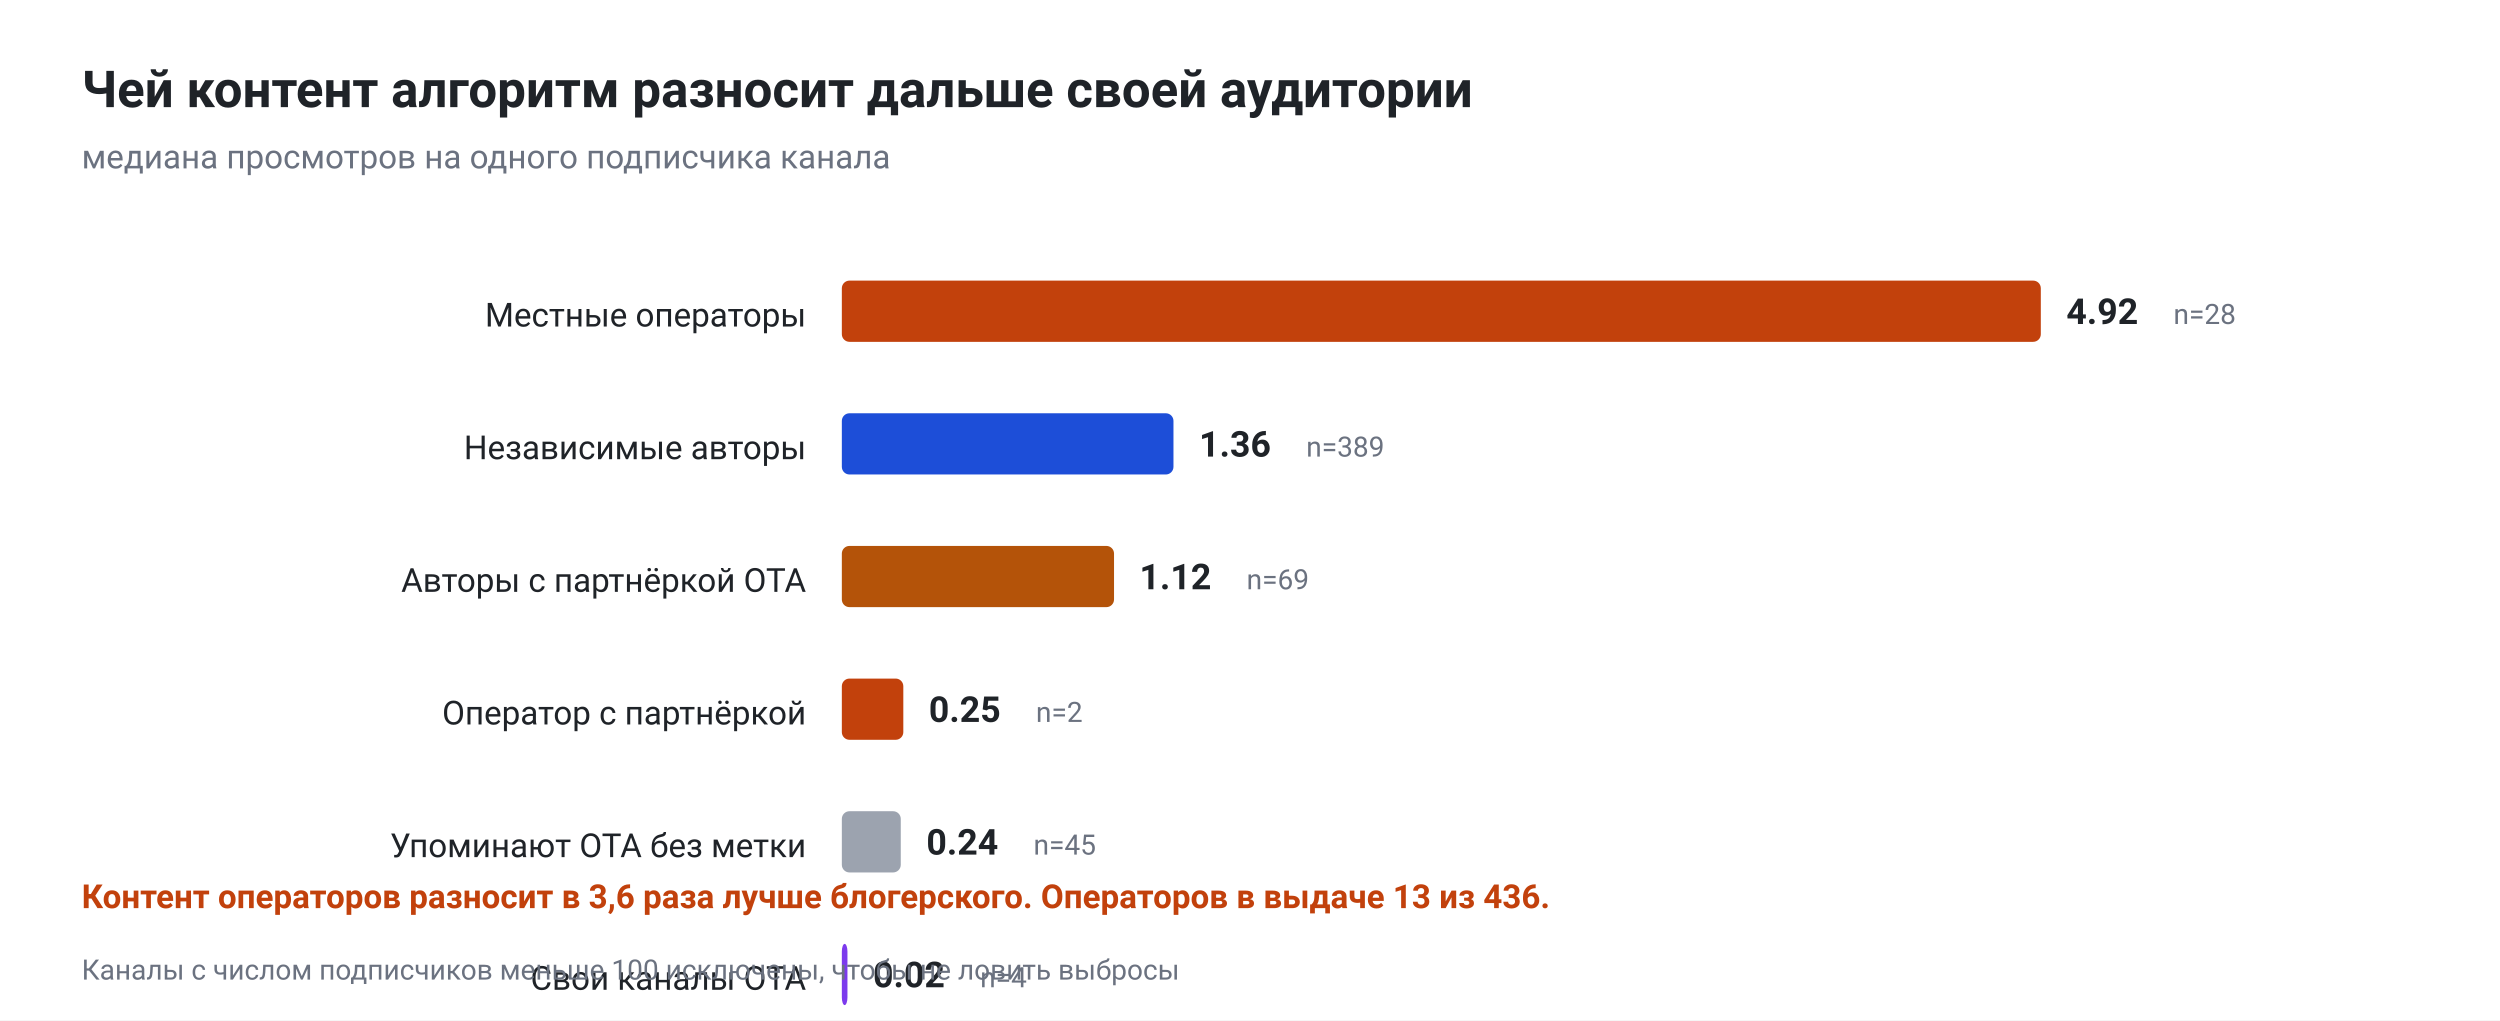
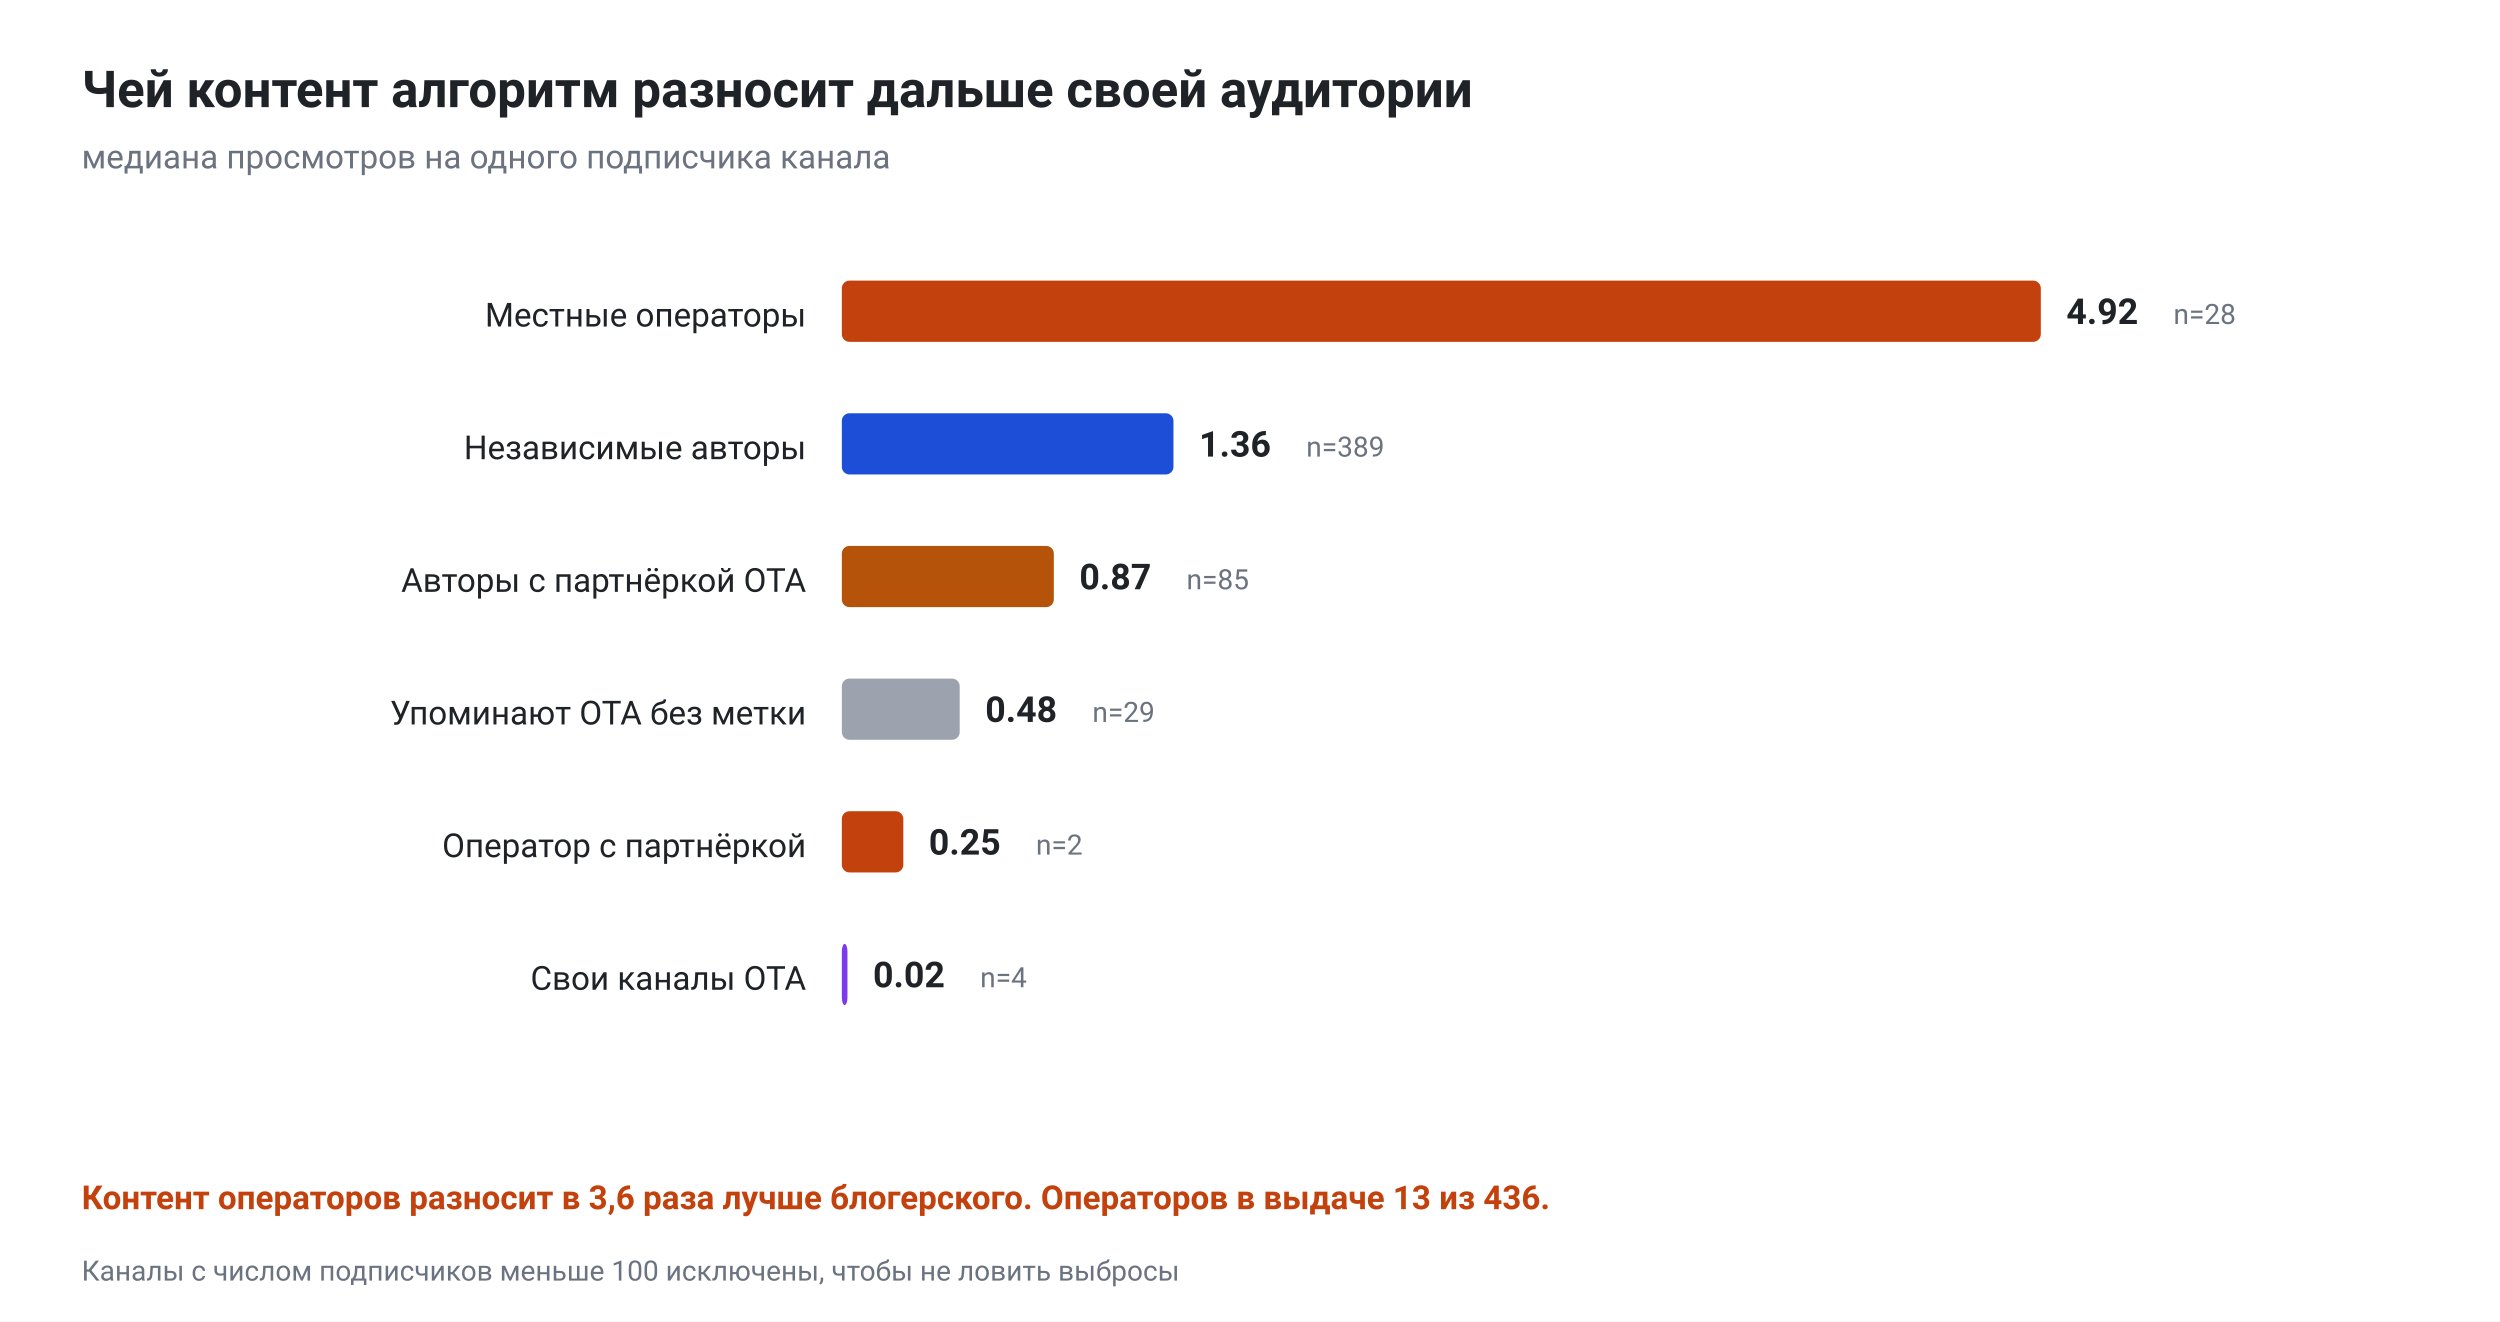
- <svg xmlns="http://www.w3.org/2000/svg" width="980" height="400" viewBox="0 0 980 400" font-family="-apple-system, BlinkMacSystemFont, 'Segoe UI', Roboto, Helvetica, Arial, sans-serif">
-   <rect width="980" height="400" fill="#FFFFFF" />
+ <svg xmlns="http://www.w3.org/2000/svg" width="980" height="518" viewBox="0 0 980 518" font-family="-apple-system, BlinkMacSystemFont, 'Segoe UI', Roboto, Helvetica, Arial, sans-serif">
+   <rect width="980" height="518" fill="#FFFFFF" />
  <text x="32" y="42" font-size="20" font-weight="700" fill="#1F2328">Чей контент алгоритм разносит дальше своей аудитории</text>
  <text x="32" y="66" font-size="13" fill="#6B7280">медиана просмотров на одного подписчика канала</text>
  <text x="316" y="128" font-size="13" fill="#1F2328" text-anchor="end">Местные операторы</text>
  <rect x="330" y="110" width="470.0" height="24" rx="3" fill="#C2410C" />
  <text x="810.0" y="127" font-size="14" font-weight="700" fill="#1F2328">4.92</text>
  <text x="852.0" y="127" font-size="11" fill="#6B7280">n=28</text>
  <text x="316" y="180" font-size="13" fill="#1F2328" text-anchor="end">Независимые авторы</text>
  <rect x="330" y="162" width="130.0" height="24" rx="3" fill="#1D4ED8" />
  <text x="470.044" y="179" font-size="14" font-weight="700" fill="#1F2328">1.36</text>
  <text x="512.044" y="179" font-size="11" fill="#6B7280">n=389</text>
  <text x="316" y="232" font-size="13" fill="#1F2328" text-anchor="end">Авторы с партнёркой OTA</text>
-   <rect x="330" y="214" width="106.7" height="24" rx="3" fill="#B45309" />
-   <text x="446.669" y="231" font-size="14" font-weight="700" fill="#1F2328">1.12</text>
-   <text x="488.669" y="231" font-size="11" fill="#6B7280">n=69</text>
-   <text x="316" y="284" font-size="13" fill="#1F2328" text-anchor="end">Оператор с партнёркой</text>
-   <rect x="330" y="266" width="24.1" height="24" rx="3" fill="#C2410C" />
-   <text x="364.098" y="283" font-size="14" font-weight="700" fill="#1F2328">0.25</text>
-   <text x="406.098" y="283" font-size="11" fill="#6B7280">n=2</text>
-   <text x="316" y="336" font-size="13" fill="#1F2328" text-anchor="end">Упоминают OTA без метки</text>
-   <rect x="330" y="318" width="23.1" height="24" rx="3" fill="#9CA3AF" />
-   <text x="363.14" y="335" font-size="14" font-weight="700" fill="#1F2328">0.24</text>
-   <text x="405.14" y="335" font-size="11" fill="#6B7280">n=45</text>
+   <rect x="330" y="214" width="83.1" height="24" rx="3" fill="#B45309" />
+   <text x="423.119" y="231" font-size="14" font-weight="700" fill="#1F2328">0.87</text>
+   <text x="465.119" y="231" font-size="11" fill="#6B7280">n=85</text>
+   <text x="316" y="284" font-size="13" fill="#1F2328" text-anchor="end">Упоминают OTA без метки</text>
+   <rect x="330" y="266" width="46.2" height="24" rx="3" fill="#9CA3AF" />
+   <text x="386.214" y="283" font-size="14" font-weight="700" fill="#1F2328">0.48</text>
+   <text x="428.214" y="283" font-size="11" fill="#6B7280">n=29</text>
+   <text x="316" y="336" font-size="13" fill="#1F2328" text-anchor="end">Оператор с партнёркой</text>
+   <rect x="330" y="318" width="24.1" height="24" rx="3" fill="#C2410C" />
+   <text x="364.098" y="335" font-size="14" font-weight="700" fill="#1F2328">0.25</text>
+   <text x="406.098" y="335" font-size="11" fill="#6B7280">n=2</text>
  <text x="316" y="388" font-size="13" fill="#1F2328" text-anchor="end">Свои каналы OTA</text>
  <rect x="330" y="370" width="2.2" height="24" rx="3" fill="#7C3AED" />
  <text x="342.226" y="387" font-size="14" font-weight="700" fill="#1F2328">0.02</text>
  <text x="384.226" y="387" font-size="11" fill="#6B7280">n=4</text>
-   <text x="32" y="356" font-size="13" font-weight="600" fill="#C2410C">Контент операторов разносит в 3,6 раза лучше блогерского. Операторов в выдаче 13 из 436.</text>
-   <text x="32" y="384" font-size="11" fill="#6B7280">Каналы с числом подписчиков меньше 100 исключены, чтобы не ловить выбросы</text>
+   <text x="32" y="474" font-size="13" font-weight="600" fill="#C2410C">Контент операторов разносит в 3,6 раза лучше блогерского. Операторов в выдаче 13 из 436.</text>
+   <text x="32" y="502" font-size="11" fill="#6B7280">Каналы с числом подписчиков меньше 100 исключены, чтобы не ловить выбросы</text>
</svg>
